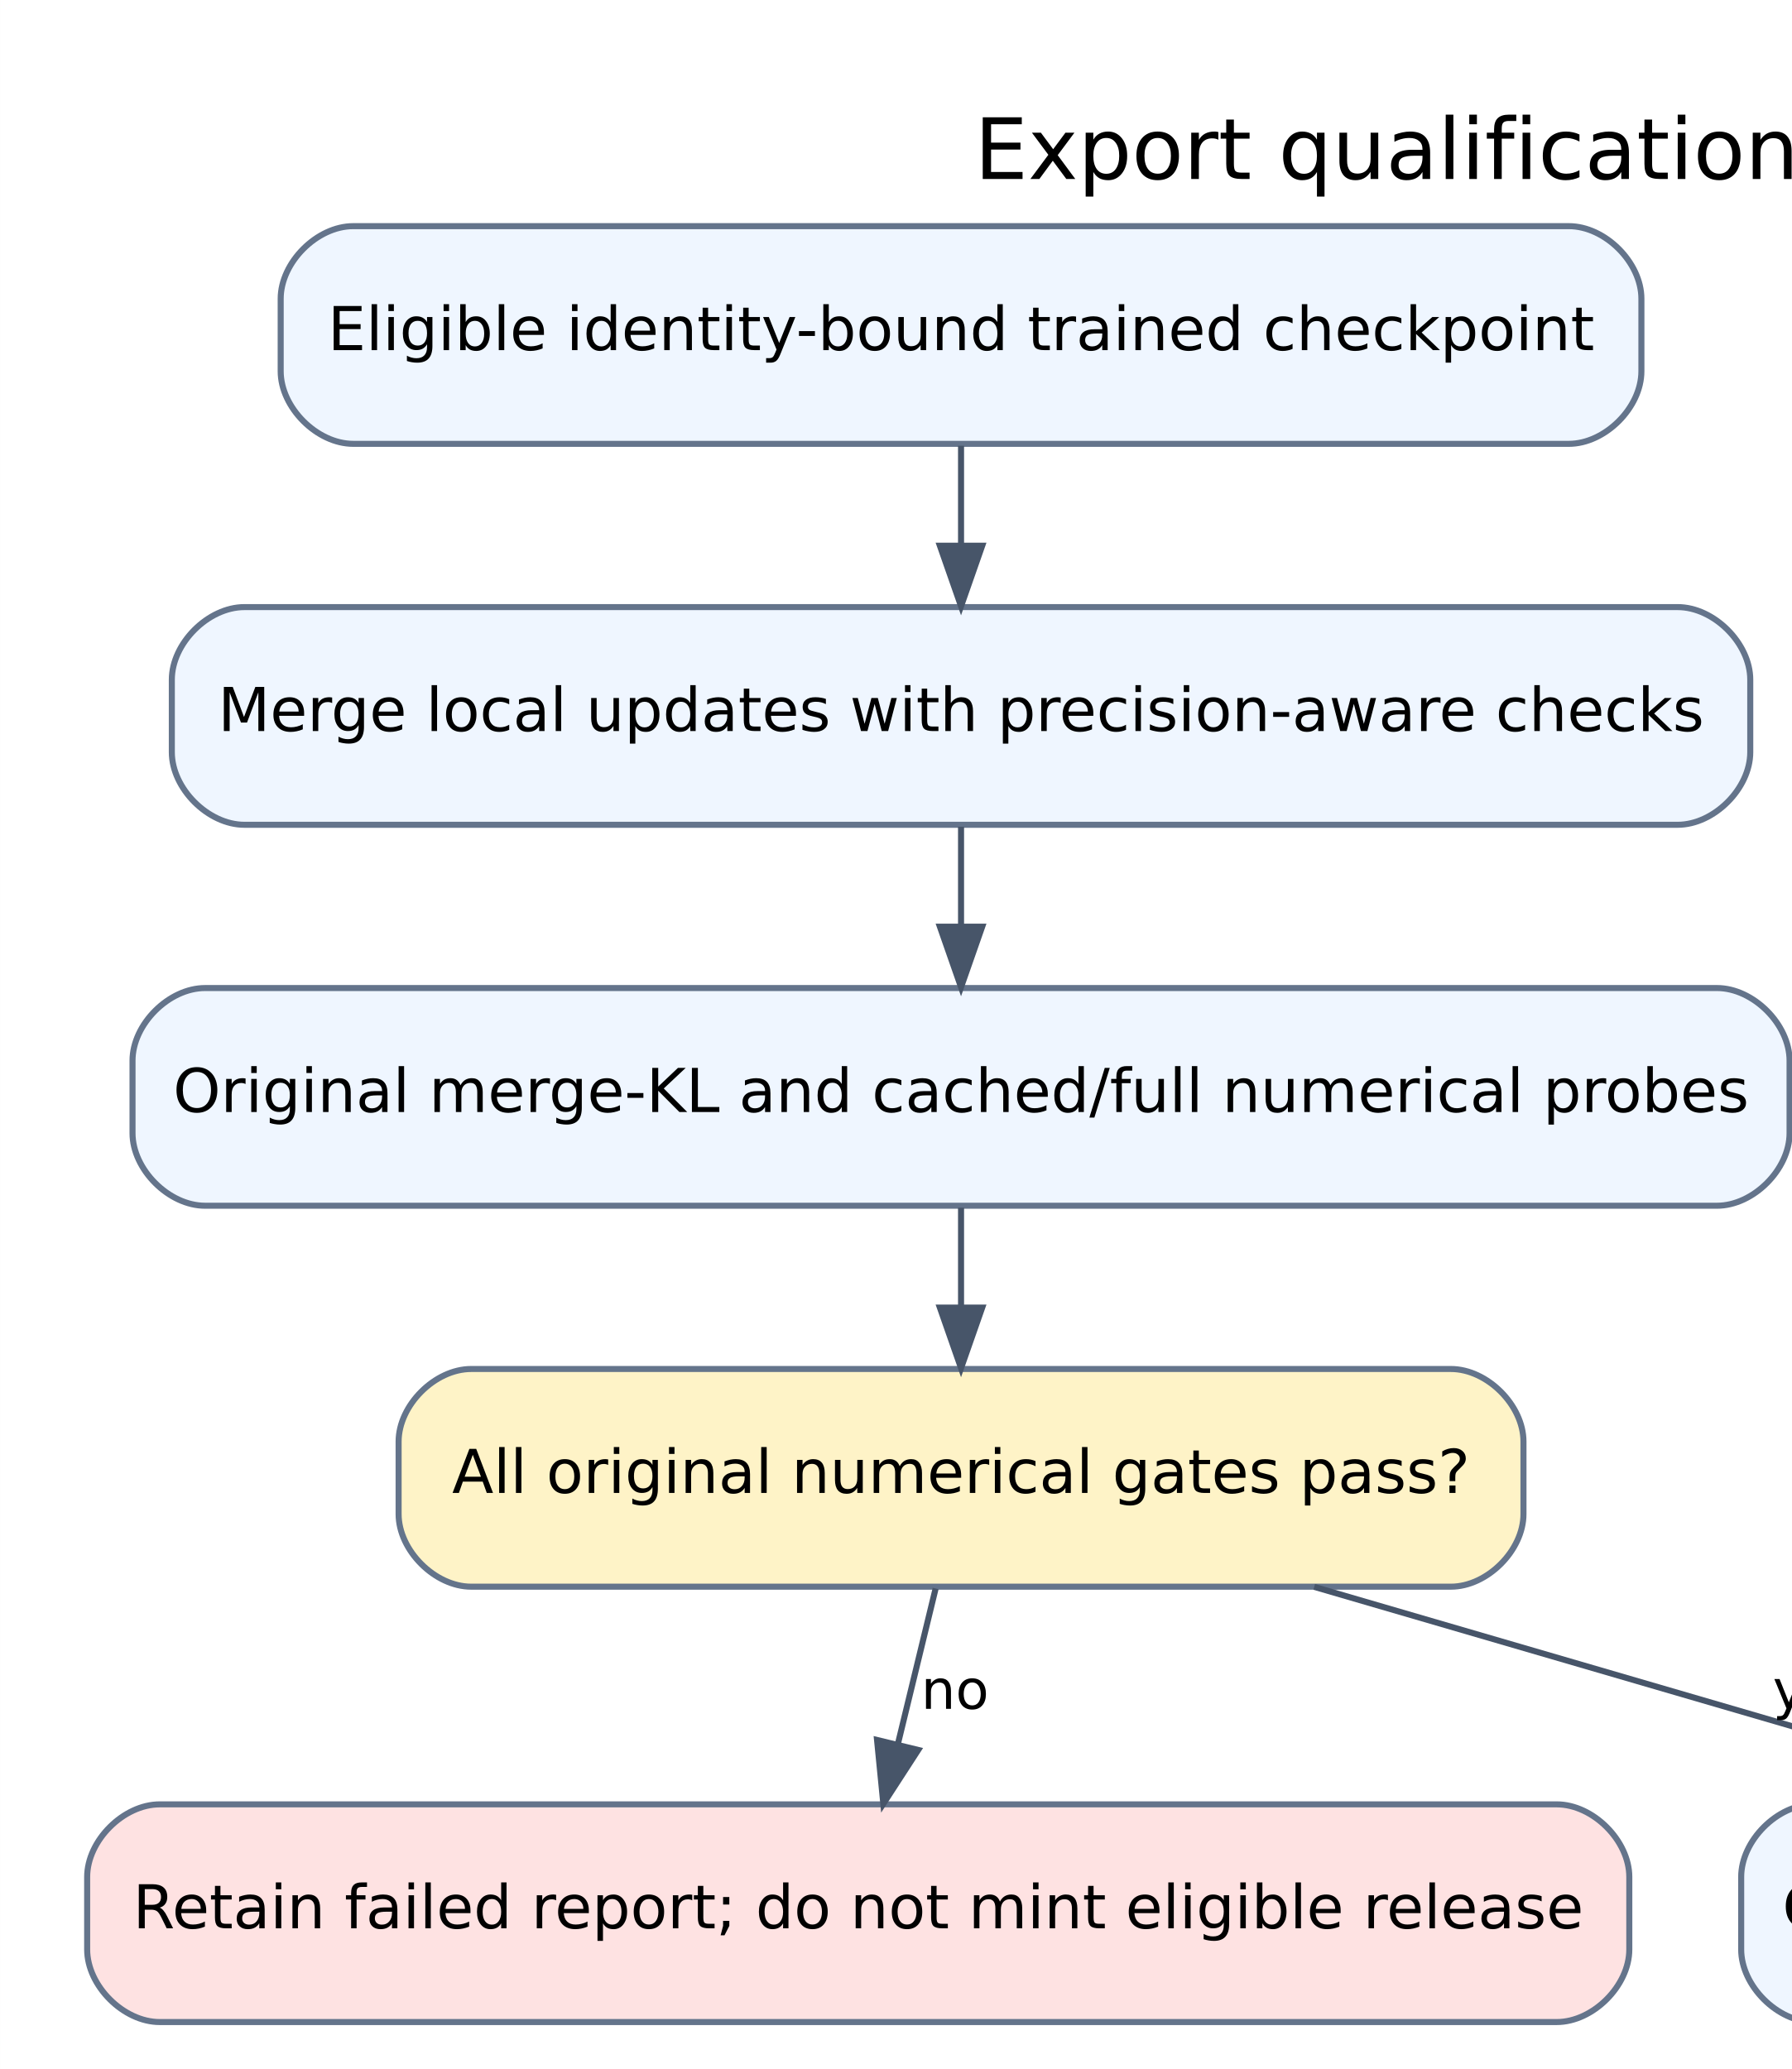
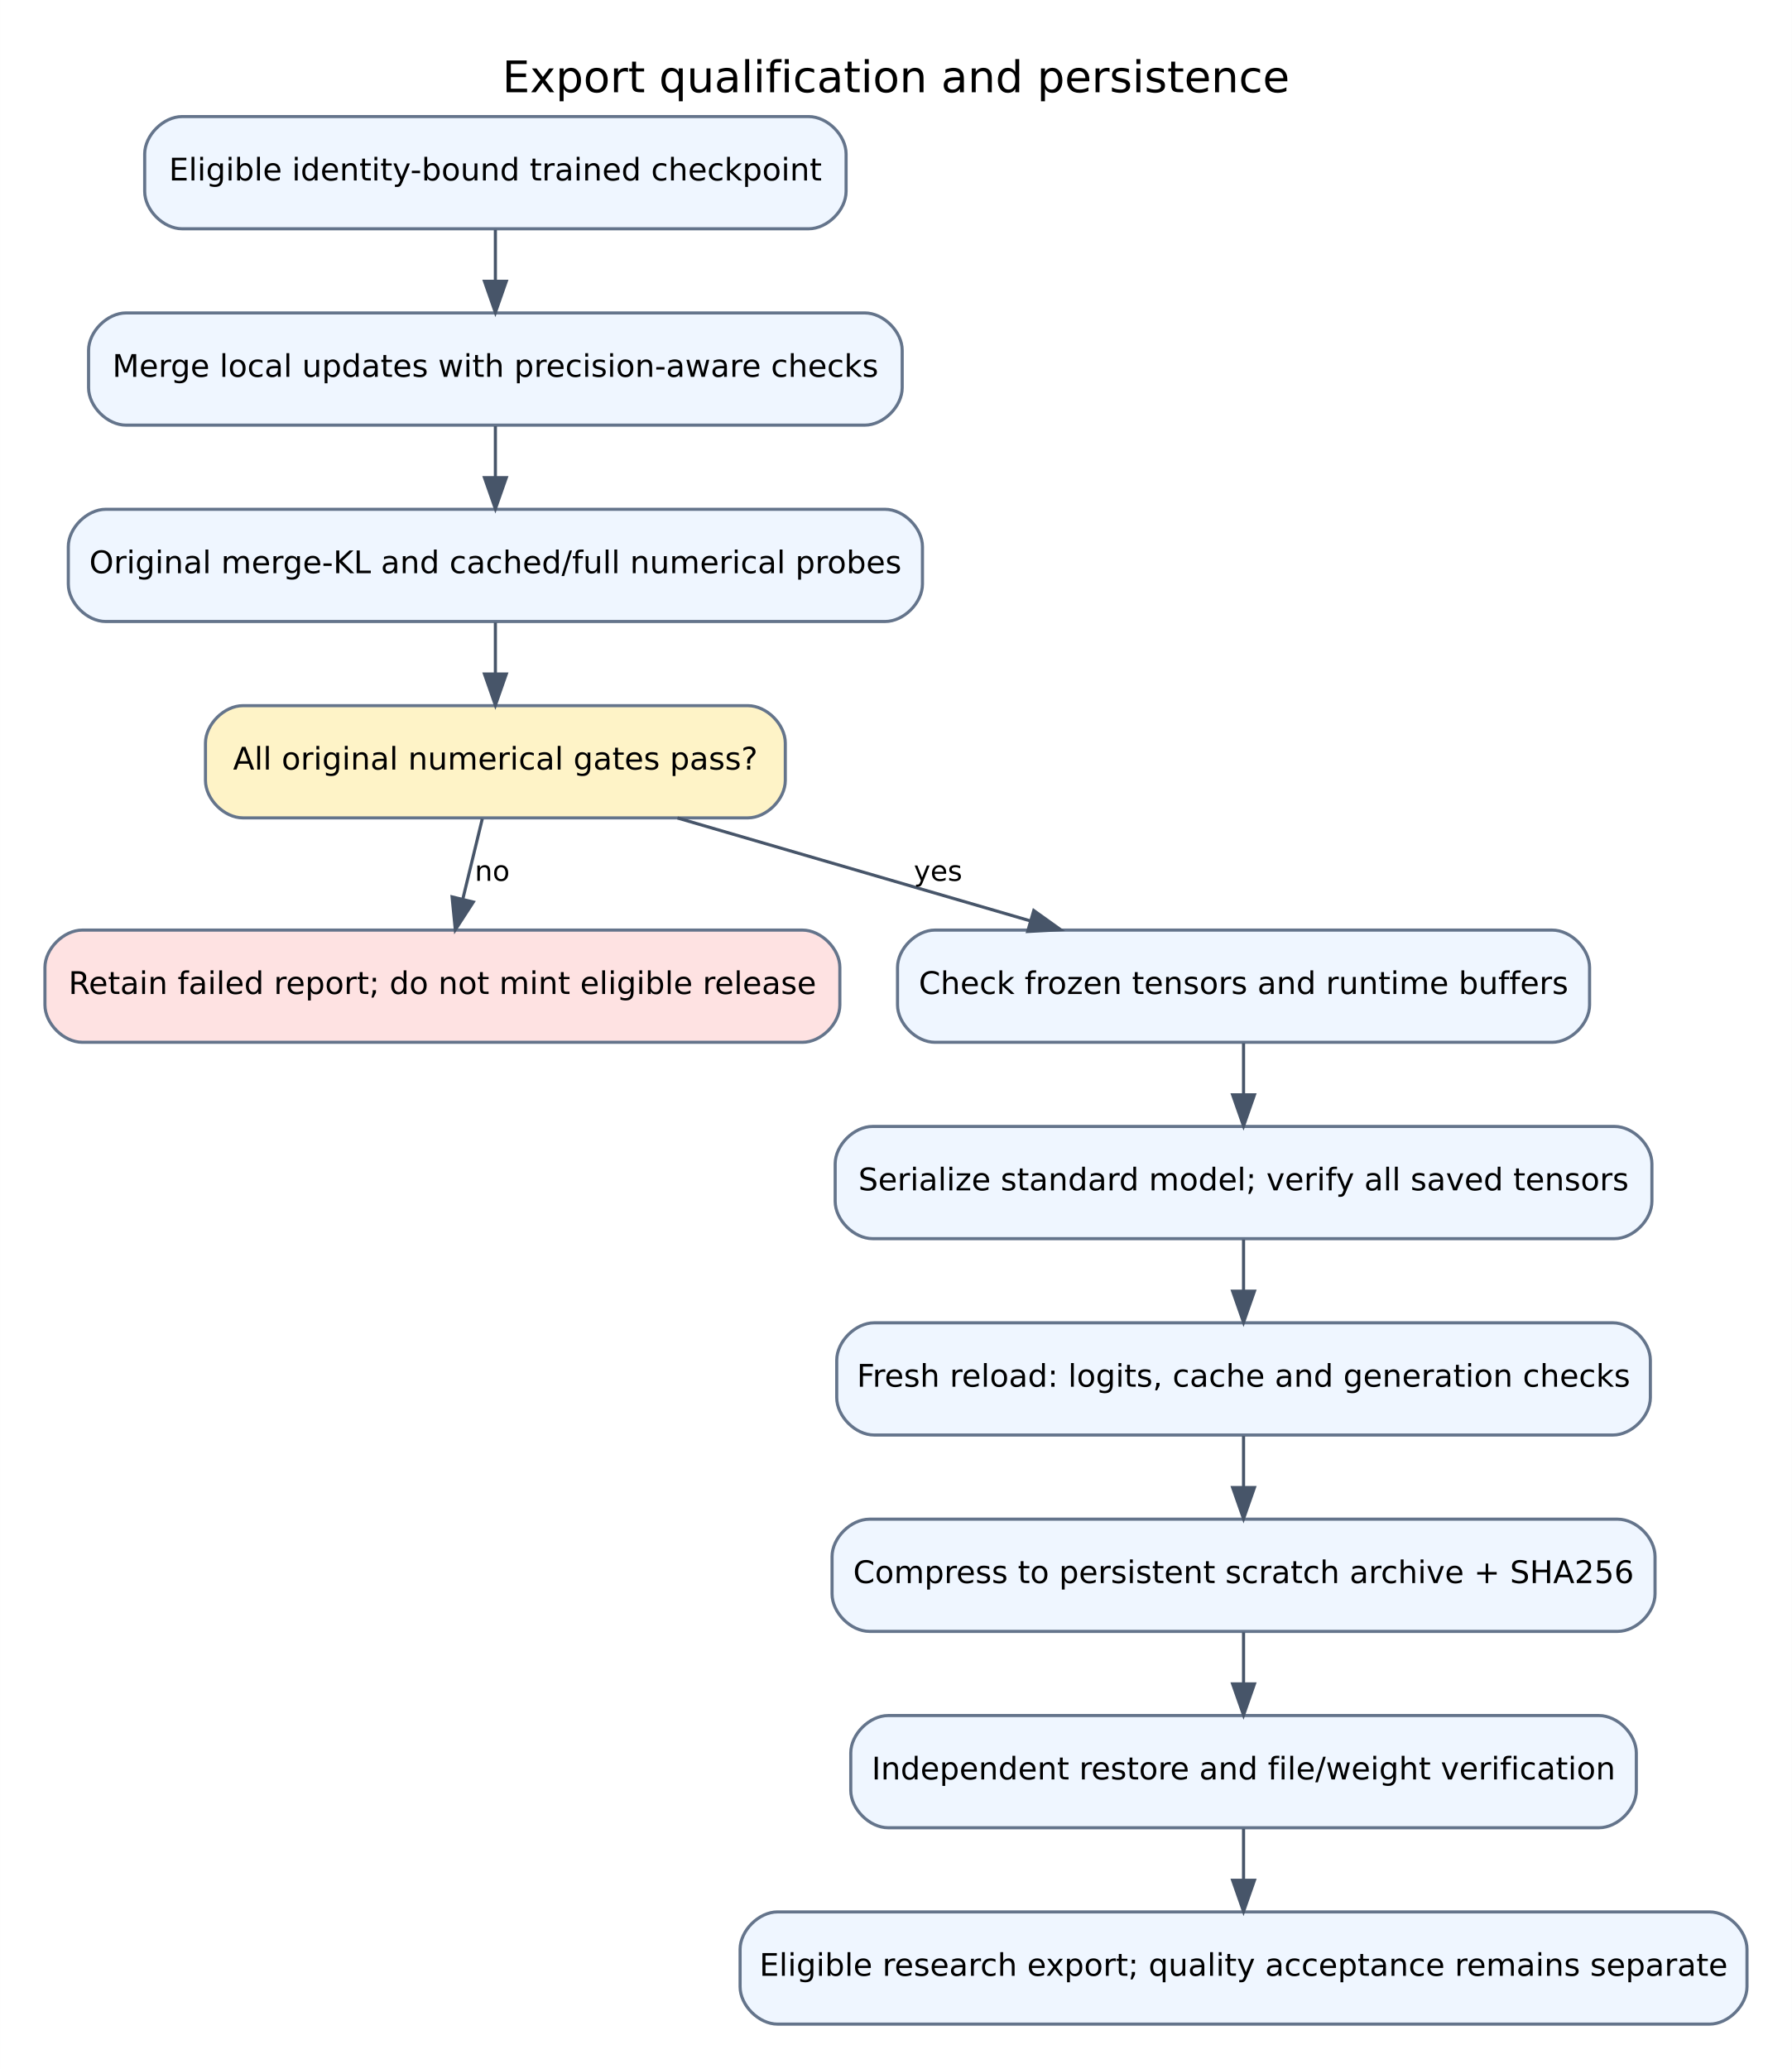
- <svg xmlns="http://www.w3.org/2000/svg" width="1118pt" height="1291pt" viewBox="0.00 0.00 574.80 663.80">
-   <g id="graph0" class="graph" transform="scale(1.94 1.94) rotate(0) translate(14.4 649.4)">
+ <svg xmlns="http://www.w3.org/2000/svg" width="575pt" height="664pt" viewBox="0.00 0.00 574.80 663.80">
+   <g id="graph0" class="graph" transform="scale(1 1) rotate(0) translate(14.4 649.4)">
    <polygon fill="white" stroke="transparent" points="-14.4,14.4 -14.4,-649.4 560.4,-649.4 560.4,14.4 -14.4,14.4" />
    <text text-anchor="middle" x="273" y="-619.8" font-family="DejaVu Sans" font-size="14.00">Export qualification and persistence</text>
    <g id="node1" class="node">
      <path fill="#eff6ff" stroke="#64748b" d="M245,-612C245,-612 44,-612 44,-612 38,-612 32,-606 32,-600 32,-600 32,-588 32,-588 32,-582 38,-576 44,-576 44,-576 245,-576 245,-576 251,-576 257,-582 257,-588 257,-588 257,-600 257,-600 257,-606 251,-612 245,-612" />
      <text text-anchor="middle" x="144.5" y="-591.5" font-family="DejaVu Sans" font-size="10.00">Eligible identity-bound trained checkpoint</text>
    </g>
    <g id="node2" class="node">
      <path fill="#eff6ff" stroke="#64748b" d="M263,-549C263,-549 26,-549 26,-549 20,-549 14,-543 14,-537 14,-537 14,-525 14,-525 14,-519 20,-513 26,-513 26,-513 263,-513 263,-513 269,-513 275,-519 275,-525 275,-525 275,-537 275,-537 275,-543 269,-549 263,-549" />
      <text text-anchor="middle" x="144.5" y="-528.5" font-family="DejaVu Sans" font-size="10.00">Merge local updates with precision-aware checks</text>
    </g>
    <g id="edge1" class="edge">
      <path fill="none" stroke="#475569" d="M144.5,-575.68C144.5,-570.62 144.5,-564.95 144.5,-559.42" />
      <polygon fill="#475569" stroke="#475569" points="148,-559.15 144.5,-549.15 141,-559.15 148,-559.15" />
    </g>
    <g id="node3" class="node">
      <path fill="#eff6ff" stroke="#64748b" d="M269.5,-486C269.5,-486 19.5,-486 19.5,-486 13.5,-486 7.5,-480 7.5,-474 7.5,-474 7.5,-462 7.5,-462 7.5,-456 13.5,-450 19.5,-450 19.5,-450 269.5,-450 269.5,-450 275.5,-450 281.5,-456 281.5,-462 281.5,-462 281.5,-474 281.5,-474 281.5,-480 275.5,-486 269.5,-486" />
      <text text-anchor="middle" x="144.5" y="-465.5" font-family="DejaVu Sans" font-size="10.00">Original merge-KL and cached/full numerical probes</text>
    </g>
    <g id="edge2" class="edge">
      <path fill="none" stroke="#475569" d="M144.5,-512.68C144.5,-507.62 144.5,-501.95 144.5,-496.42" />
      <polygon fill="#475569" stroke="#475569" points="148,-496.15 144.5,-486.15 141,-496.15 148,-496.15" />
    </g>
    <g id="node4" class="node">
      <path fill="#fef3c7" stroke="#64748b" d="M225.5,-423C225.5,-423 63.5,-423 63.5,-423 57.5,-423 51.5,-417 51.5,-411 51.5,-411 51.5,-399 51.5,-399 51.5,-393 57.5,-387 63.5,-387 63.5,-387 225.5,-387 225.5,-387 231.5,-387 237.5,-393 237.5,-399 237.5,-399 237.5,-411 237.5,-411 237.5,-417 231.5,-423 225.5,-423" />
      <text text-anchor="middle" x="144.5" y="-402.5" font-family="DejaVu Sans" font-size="10.00">All original numerical gates pass?</text>
    </g>
    <g id="edge3" class="edge">
      <path fill="none" stroke="#475569" d="M144.5,-449.68C144.5,-444.62 144.5,-438.95 144.5,-433.42" />
      <polygon fill="#475569" stroke="#475569" points="148,-433.15 144.5,-423.15 141,-433.15 148,-433.15" />
    </g>
    <g id="node5" class="node">
      <path fill="#fee2e2" stroke="#64748b" d="M243,-351C243,-351 12,-351 12,-351 6,-351 0,-345 0,-339 0,-339 0,-327 0,-327 0,-321 6,-315 12,-315 12,-315 243,-315 243,-315 249,-315 255,-321 255,-327 255,-327 255,-339 255,-339 255,-345 249,-351 243,-351" />
      <text text-anchor="middle" x="127.5" y="-330.5" font-family="DejaVu Sans" font-size="10.00">Retain failed report; do not mint eligible release</text>
    </g>
    <g id="edge4" class="edge">
      <path fill="none" stroke="#475569" d="M140.3,-386.7C138.4,-378.9 136.12,-369.51 134.02,-360.83" />
      <polygon fill="#475569" stroke="#475569" points="137.42,-360 131.65,-351.1 130.61,-361.65 137.42,-360" />
      <text text-anchor="middle" x="143.5" y="-366.8" font-family="DejaVu Sans" font-size="9.00">no</text>
    </g>
    <g id="node6" class="node">
      <path fill="#eff6ff" stroke="#64748b" d="M483.5,-351C483.5,-351 285.5,-351 285.5,-351 279.5,-351 273.5,-345 273.5,-339 273.5,-339 273.5,-327 273.5,-327 273.5,-321 279.5,-315 285.5,-315 285.5,-315 483.5,-315 483.5,-315 489.5,-315 495.5,-321 495.5,-327 495.5,-327 495.5,-339 495.5,-339 495.5,-345 489.5,-351 483.5,-351" />
      <text text-anchor="middle" x="384.5" y="-330.5" font-family="DejaVu Sans" font-size="10.00">Check frozen tensors and runtime buffers</text>
    </g>
    <g id="edge5" class="edge">
      <path fill="none" stroke="#475569" d="M202.9,-386.97C237.02,-377.01 280.25,-364.41 315.97,-353.99" />
      <polygon fill="#475569" stroke="#475569" points="317.21,-357.27 325.83,-351.11 315.25,-350.55 317.21,-357.27" />
      <text text-anchor="middle" x="286.5" y="-366.8" font-family="DejaVu Sans" font-size="9.00">yes</text>
    </g>
    <g id="node7" class="node">
      <path fill="#eff6ff" stroke="#64748b" d="M503.5,-288C503.5,-288 265.5,-288 265.5,-288 259.5,-288 253.5,-282 253.5,-276 253.5,-276 253.5,-264 253.5,-264 253.5,-258 259.5,-252 265.5,-252 265.5,-252 503.5,-252 503.5,-252 509.5,-252 515.5,-258 515.5,-264 515.5,-264 515.5,-276 515.5,-276 515.5,-282 509.5,-288 503.5,-288" />
      <text text-anchor="middle" x="384.5" y="-267.5" font-family="DejaVu Sans" font-size="10.00">Serialize standard model; verify all saved tensors</text>
    </g>
    <g id="edge6" class="edge">
      <path fill="none" stroke="#475569" d="M384.5,-314.68C384.5,-309.62 384.5,-303.95 384.5,-298.42" />
      <polygon fill="#475569" stroke="#475569" points="388,-298.15 384.5,-288.15 381,-298.15 388,-298.15" />
    </g>
    <g id="node8" class="node">
      <path fill="#eff6ff" stroke="#64748b" d="M503,-225C503,-225 266,-225 266,-225 260,-225 254,-219 254,-213 254,-213 254,-201 254,-201 254,-195 260,-189 266,-189 266,-189 503,-189 503,-189 509,-189 515,-195 515,-201 515,-201 515,-213 515,-213 515,-219 509,-225 503,-225" />
      <text text-anchor="middle" x="384.5" y="-204.5" font-family="DejaVu Sans" font-size="10.00">Fresh reload: logits, cache and generation checks</text>
    </g>
    <g id="edge7" class="edge">
      <path fill="none" stroke="#475569" d="M384.5,-251.68C384.5,-246.62 384.5,-240.95 384.5,-235.42" />
      <polygon fill="#475569" stroke="#475569" points="388,-235.15 384.5,-225.15 381,-235.15 388,-235.15" />
    </g>
    <g id="node9" class="node">
      <path fill="#eff6ff" stroke="#64748b" d="M504.5,-162C504.5,-162 264.5,-162 264.5,-162 258.5,-162 252.5,-156 252.5,-150 252.5,-150 252.5,-138 252.5,-138 252.5,-132 258.5,-126 264.5,-126 264.5,-126 504.5,-126 504.5,-126 510.5,-126 516.5,-132 516.5,-138 516.5,-138 516.5,-150 516.5,-150 516.5,-156 510.5,-162 504.5,-162" />
      <text text-anchor="middle" x="384.5" y="-141.5" font-family="DejaVu Sans" font-size="10.00">Compress to persistent scratch archive + SHA256</text>
    </g>
    <g id="edge8" class="edge">
      <path fill="none" stroke="#475569" d="M384.5,-188.68C384.5,-183.62 384.5,-177.95 384.5,-172.42" />
      <polygon fill="#475569" stroke="#475569" points="388,-172.15 384.5,-162.15 381,-172.15 388,-172.15" />
    </g>
    <g id="node10" class="node">
      <path fill="#eff6ff" stroke="#64748b" d="M498.5,-99C498.5,-99 270.5,-99 270.5,-99 264.5,-99 258.5,-93 258.5,-87 258.5,-87 258.5,-75 258.5,-75 258.5,-69 264.5,-63 270.5,-63 270.5,-63 498.5,-63 498.5,-63 504.5,-63 510.5,-69 510.5,-75 510.5,-75 510.5,-87 510.5,-87 510.5,-93 504.5,-99 498.5,-99" />
      <text text-anchor="middle" x="384.5" y="-78.5" font-family="DejaVu Sans" font-size="10.00">Independent restore and file/weight verification</text>
    </g>
    <g id="edge9" class="edge">
      <path fill="none" stroke="#475569" d="M384.5,-125.68C384.5,-120.62 384.5,-114.95 384.5,-109.42" />
      <polygon fill="#475569" stroke="#475569" points="388,-109.15 384.5,-99.15 381,-109.15 388,-109.15" />
    </g>
    <g id="node11" class="node">
      <path fill="#eff6ff" stroke="#64748b" d="M534,-36C534,-36 235,-36 235,-36 229,-36 223,-30 223,-24 223,-24 223,-12 223,-12 223,-6 229,0 235,0 235,0 534,0 534,0 540,0 546,-6 546,-12 546,-12 546,-24 546,-24 546,-30 540,-36 534,-36" />
      <text text-anchor="middle" x="384.5" y="-15.5" font-family="DejaVu Sans" font-size="10.00">Eligible research export; quality acceptance remains separate</text>
    </g>
    <g id="edge10" class="edge">
      <path fill="none" stroke="#475569" d="M384.5,-62.68C384.5,-57.62 384.5,-51.95 384.5,-46.42" />
      <polygon fill="#475569" stroke="#475569" points="388,-46.15 384.5,-36.15 381,-46.15 388,-46.15" />
    </g>
  </g>
</svg>
